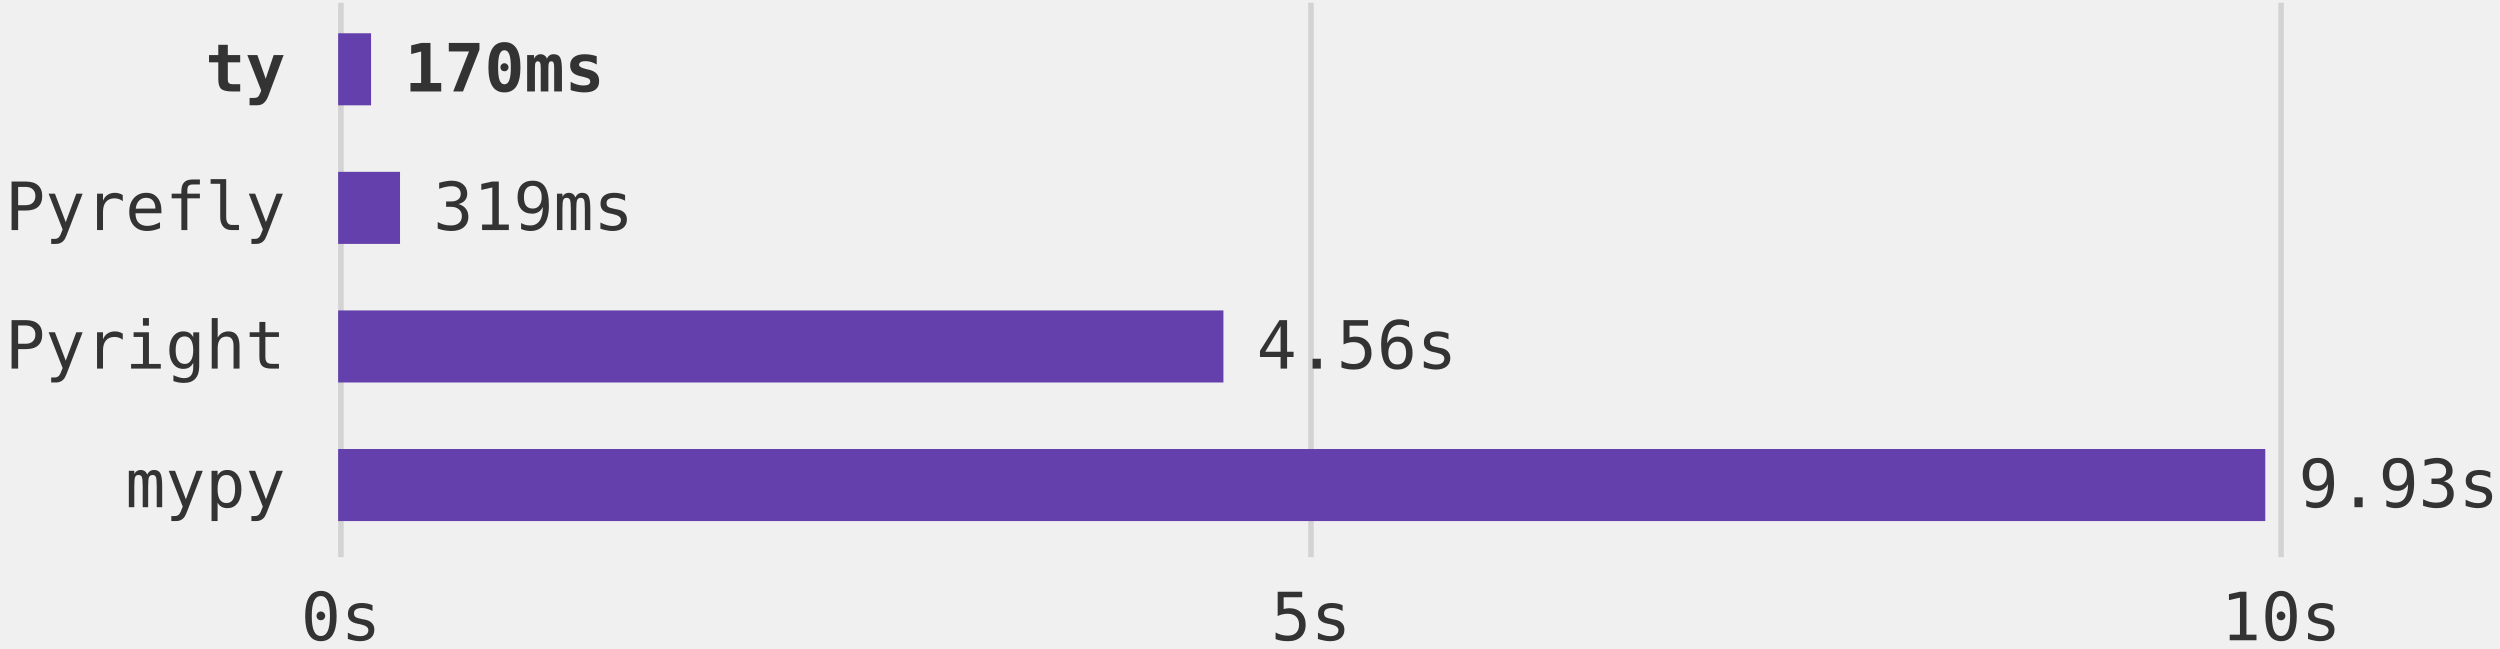
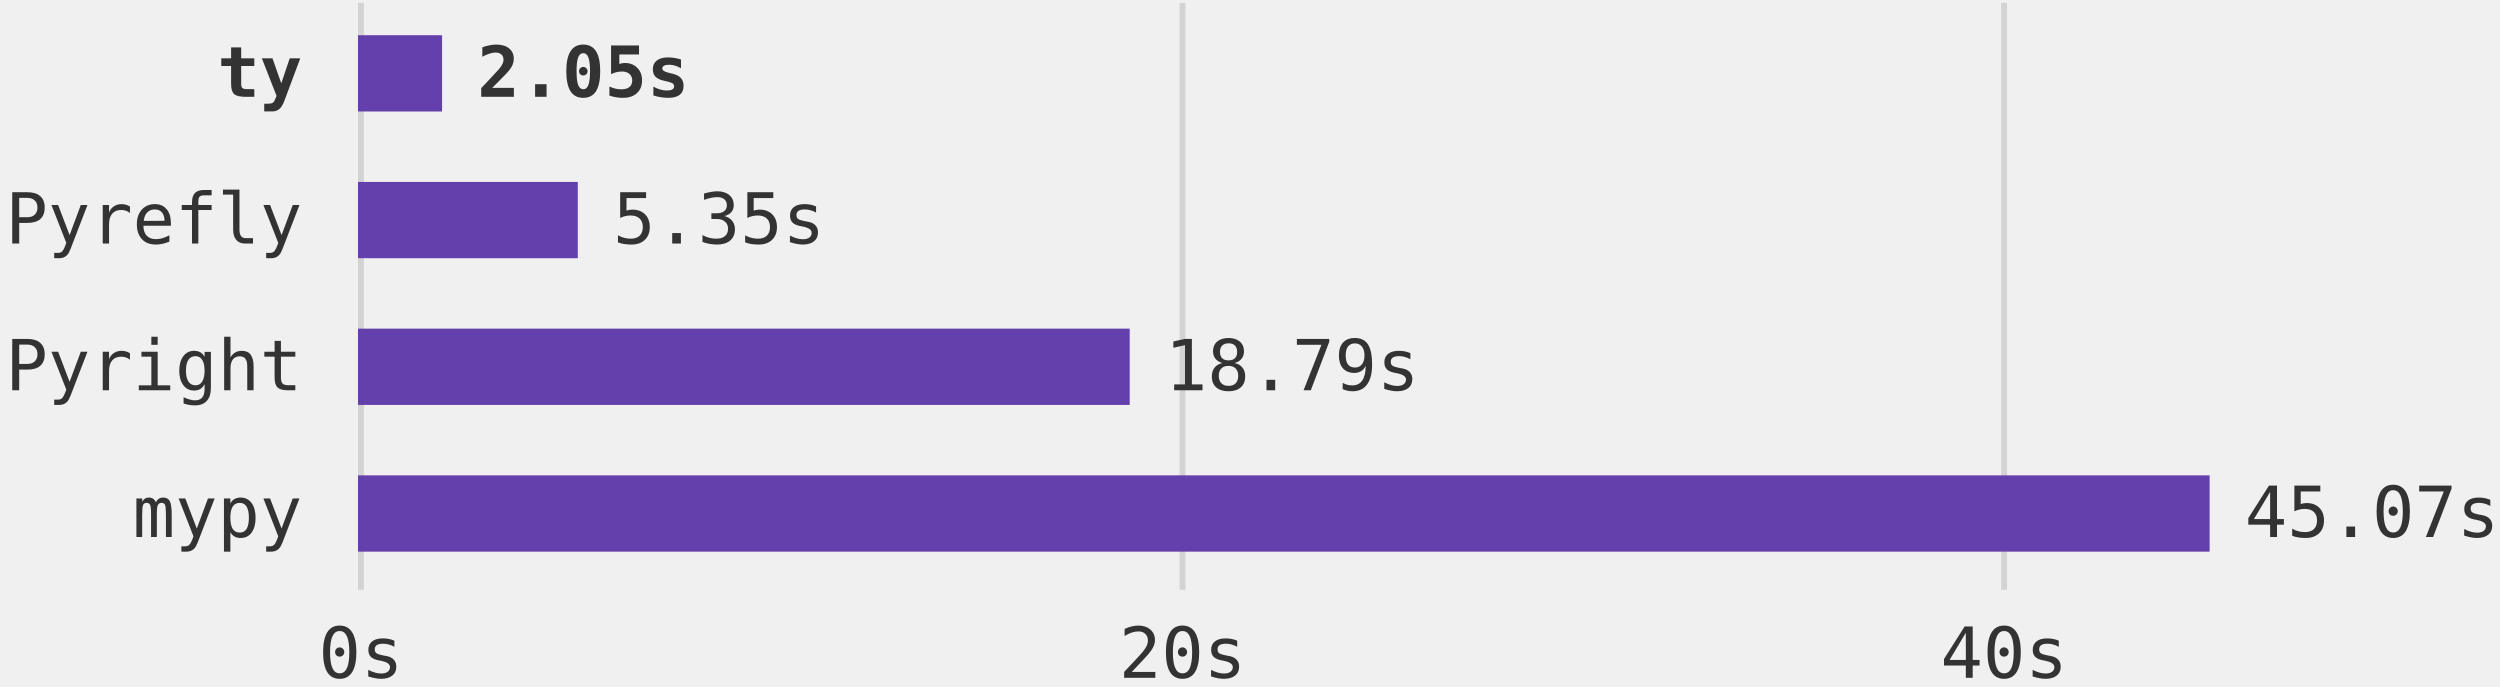
- <svg xmlns="http://www.w3.org/2000/svg" viewBox="0 0 451 117">
+ <svg xmlns="http://www.w3.org/2000/svg" viewBox="0 0 426 117">
  <style type="text/css">
    .benchmarkBar{
      fill: #6340AC;
    }
    .benchmarkLabel{
      fill: #333333;
    }

    @media (prefers-color-scheme: dark) {
      .benchmarkBar{
        fill: #6340AC;
      }
      .benchmarkLabel{
        fill: #FFFFFF;
      }
    }
  </style>
  <g fill="none" stroke-miterlimit="10" transform="translate(61,0)">
    <g class="mark-group role-frame root" role="graphics-object" aria-roledescription="group mark container">
      <g transform="translate(0,0)">
        <path class="background" aria-hidden="true" d="M0,0h350v100h-350Z" />
        <g>
          <g class="mark-group role-axis" aria-hidden="true">
            <g transform="translate(0.5,100.5)">
              <path class="background" aria-hidden="true" d="M0,0h0v0h0Z" pointer-events="none" />
              <g>
                <g class="mark-rule role-axis-grid" pointer-events="none">
                  <line transform="translate(0,0)" x2="0" y2="-100" stroke="rgba(127,127,127,0.25)" stroke-width="1" opacity="1" />
-                   <line transform="translate(175,0)" x2="0" y2="-100" stroke="rgba(127,127,127,0.25)" stroke-width="1" opacity="1" />
-                   <line transform="translate(350,0)" x2="0" y2="-100" stroke="rgba(127,127,127,0.25)" stroke-width="1" opacity="1" />
+                   <line transform="translate(140,0)" x2="0" y2="-100" stroke="rgba(127,127,127,0.25)" stroke-width="1" opacity="1" />
+                   <line transform="translate(280,0)" x2="0" y2="-100" stroke="rgba(127,127,127,0.25)" stroke-width="1" opacity="1" />
                </g>
              </g>
              <path class="foreground" aria-hidden="true" d="" pointer-events="none" display="none" />
            </g>
          </g>
-           <g class="mark-group role-axis" role="graphics-symbol" aria-roledescription="axis" aria-label="X-axis for a linear scale with values from 0 to 10">
+           <g class="mark-group role-axis" role="graphics-symbol" aria-roledescription="axis" aria-label="X-axis for a linear scale with values from 0 to 50">
            <g transform="translate(0.5,100.5)">
              <path class="background" aria-hidden="true" d="M0,0h0v0h0Z" pointer-events="none" />
              <g>
                <g class="mark-rule role-axis-tick" pointer-events="none">
                  <line transform="translate(0,0)" x2="0" y2="0" stroke="rgba(127,127,127,0.25)" stroke-width="1" opacity="1" />
-                   <line transform="translate(175,0)" x2="0" y2="0" stroke="rgba(127,127,127,0.25)" stroke-width="1" opacity="1" />
-                   <line transform="translate(350,0)" x2="0" y2="0" stroke="rgba(127,127,127,0.25)" stroke-width="1" opacity="1" />
+                   <line transform="translate(140,0)" x2="0" y2="0" stroke="rgba(127,127,127,0.25)" stroke-width="1" opacity="1" />
+                   <line transform="translate(280,0)" x2="0" y2="0" stroke="rgba(127,127,127,0.25)" stroke-width="1" opacity="1" />
                </g>
                <g class="mark-text role-axis-label" pointer-events="none">
                  <text text-anchor="middle" transform="translate(0,15)" font-family="Roboto Mono,monospace" font-size="12px" class="benchmarkLabel" opacity="1">0s</text>
-                   <text text-anchor="middle" transform="translate(175,15)" font-family="Roboto Mono,monospace" font-size="12px" class="benchmarkLabel" opacity="1">5s</text>
-                   <text text-anchor="middle" transform="translate(350,15)" font-family="Roboto Mono,monospace" font-size="12px" class="benchmarkLabel" opacity="1">10s</text>
+                   <text text-anchor="middle" transform="translate(140,15)" font-family="Roboto Mono,monospace" font-size="12px" class="benchmarkLabel" opacity="1">20s</text>
+                   <text text-anchor="middle" transform="translate(280,15)" font-family="Roboto Mono,monospace" font-size="12px" class="benchmarkLabel" opacity="1">40s</text>
                </g>
              </g>
              <path class="foreground" aria-hidden="true" d="" pointer-events="none" display="none" />
            </g>
          </g>
          <g class="mark-group role-axis" role="graphics-symbol" aria-roledescription="axis" aria-label="Y-axis for a discrete scale with 4 values: ty, Pyrefly, Pyright, mypy">
            <g transform="translate(0.5,0.5)">
              <path class="background" aria-hidden="true" d="M0,0h0v0h0Z" pointer-events="none" />
              <g>
                <g class="mark-text role-axis-label" pointer-events="none">
                  <text text-anchor="end" transform="translate(-10,16)" font-family="Roboto Mono,monospace" font-size="12px" class="benchmarkLabel" opacity="1" font-weight="bold">ty</text>
                  <text text-anchor="end" transform="translate(-10,41)" font-family="Roboto Mono,monospace" font-size="12px" class="benchmarkLabel" opacity="1">Pyrefly</text>
                  <text text-anchor="end" transform="translate(-10,66)" font-family="Roboto Mono,monospace" font-size="12px" class="benchmarkLabel" opacity="1">Pyright</text>
                  <text text-anchor="end" transform="translate(-10,91)" font-family="Roboto Mono,monospace" font-size="12px" class="benchmarkLabel" opacity="1">mypy</text>
                </g>
              </g>
              <path class="foreground" aria-hidden="true" d="" pointer-events="none" display="none" />
            </g>
          </g>
          <g class="mark-rect role-mark layer_0_marks" role="graphics-object" aria-roledescription="rect mark container">
-             <path aria-label="Sum of time: 0.1697; tool: ty" role="graphics-symbol" aria-roledescription="bar" d="M0,6h5.939v13h-5.939Z" class="benchmarkBar" />
-             <path aria-label="Sum of time: 0.319; tool: Pyrefly" role="graphics-symbol" aria-roledescription="bar" d="M0,31h11.165v13h-11.165Z" class="benchmarkBar" />
-             <path aria-label="Sum of time: 4.563; tool: Pyright" role="graphics-symbol" aria-roledescription="bar" d="M0,56h159.705v13h-159.705Z" class="benchmarkBar" />
-             <path aria-label="Sum of time: 9.933; tool: mypy" role="graphics-symbol" aria-roledescription="bar" d="M0,81h347.655v13h-347.655Z" class="benchmarkBar" />
+             <path aria-label="Sum of time: 2.047; tool: ty" role="graphics-symbol" aria-roledescription="bar" d="M0,6h14.329v13h-14.329Z" class="benchmarkBar" />
+             <path aria-label="Sum of time: 5.351; tool: Pyrefly" role="graphics-symbol" aria-roledescription="bar" d="M0,31h37.457v13h-37.457Z" class="benchmarkBar" />
+             <path aria-label="Sum of time: 18.786; tool: Pyright" role="graphics-symbol" aria-roledescription="bar" d="M0,56h131.502v13h-131.502Z" class="benchmarkBar" />
+             <path aria-label="Sum of time: 45.074; tool: mypy" role="graphics-symbol" aria-roledescription="bar" d="M0,81h315.518v13h-315.518Z" class="benchmarkBar" />
          </g>
          <g class="mark-text role-mark layer_1_marks" role="graphics-object" aria-roledescription="text mark container">
-             <text aria-label="Sum of time: 0.319; tool: Pyrefly; timeFormat: 319ms" role="graphics-symbol" aria-roledescription="text mark" text-anchor="start" transform="translate(17.165,41.5)" font-family="Roboto Mono,monospace" font-size="12px" class="benchmarkLabel">319ms</text>
-             <text aria-label="Sum of time: 4.563; tool: Pyright; timeFormat: 4.56s" role="graphics-symbol" aria-roledescription="text mark" text-anchor="start" transform="translate(165.705,66.5)" font-family="Roboto Mono,monospace" font-size="12px" class="benchmarkLabel">4.56s</text>
-             <text aria-label="Sum of time: 9.933; tool: mypy; timeFormat: 9.93s" role="graphics-symbol" aria-roledescription="text mark" text-anchor="start" transform="translate(353.655,91.5)" font-family="Roboto Mono,monospace" font-size="12px" class="benchmarkLabel">9.93s</text>
+             <text aria-label="Sum of time: 5.351; tool: Pyrefly; timeFormat: 5.35s" role="graphics-symbol" aria-roledescription="text mark" text-anchor="start" transform="translate(43.457,41.5)" font-family="Roboto Mono,monospace" font-size="12px" class="benchmarkLabel">5.35s</text>
+             <text aria-label="Sum of time: 18.786; tool: Pyright; timeFormat: 18.79s" role="graphics-symbol" aria-roledescription="text mark" text-anchor="start" transform="translate(137.502,66.5)" font-family="Roboto Mono,monospace" font-size="12px" class="benchmarkLabel">18.79s</text>
+             <text aria-label="Sum of time: 45.074; tool: mypy; timeFormat: 45.07s" role="graphics-symbol" aria-roledescription="text mark" text-anchor="start" transform="translate(321.518,91.5)" font-family="Roboto Mono,monospace" font-size="12px" class="benchmarkLabel">45.07s</text>
          </g>
          <g class="mark-text role-mark layer_2_marks" role="graphics-object" aria-roledescription="text mark container">
-             <text aria-label="Sum of time: 0.1697; tool: ty; timeFormat: 170ms" role="graphics-symbol" aria-roledescription="text mark" text-anchor="start" transform="translate(11.9395,16.5)" font-family="Roboto Mono,monospace" font-size="12px" font-weight="bold" class="benchmarkLabel">170ms</text>
+             <text aria-label="Sum of time: 2.047; tool: ty; timeFormat: 2.05s" role="graphics-symbol" aria-roledescription="text mark" text-anchor="start" transform="translate(20.329,16.5)" font-family="Roboto Mono,monospace" font-size="12px" font-weight="bold" class="benchmarkLabel">2.05s</text>
          </g>
        </g>
        <path class="foreground" aria-hidden="true" d="" display="none" />
      </g>
    </g>
  </g>
</svg>
